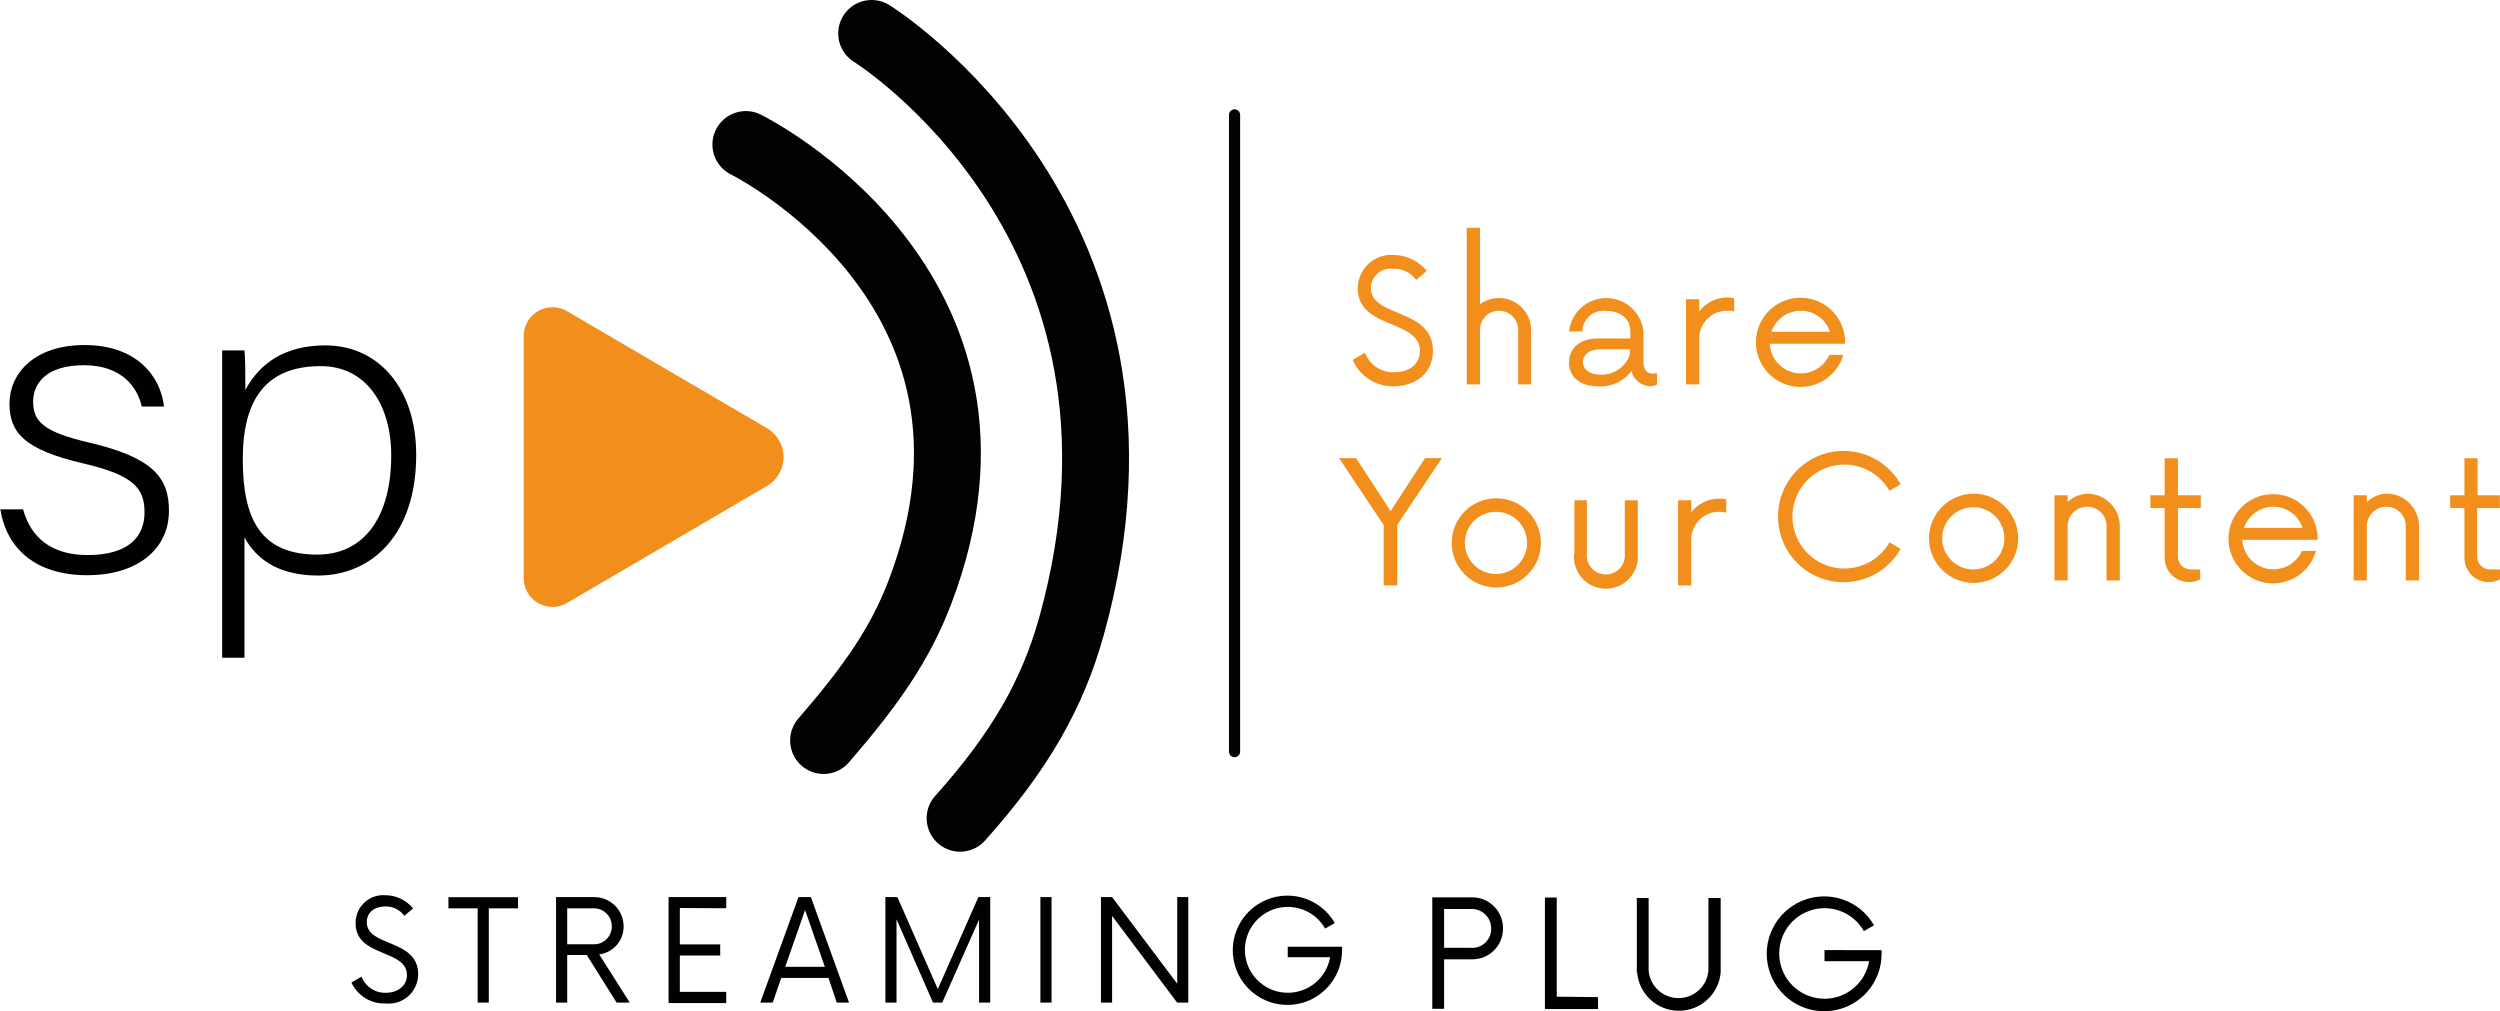
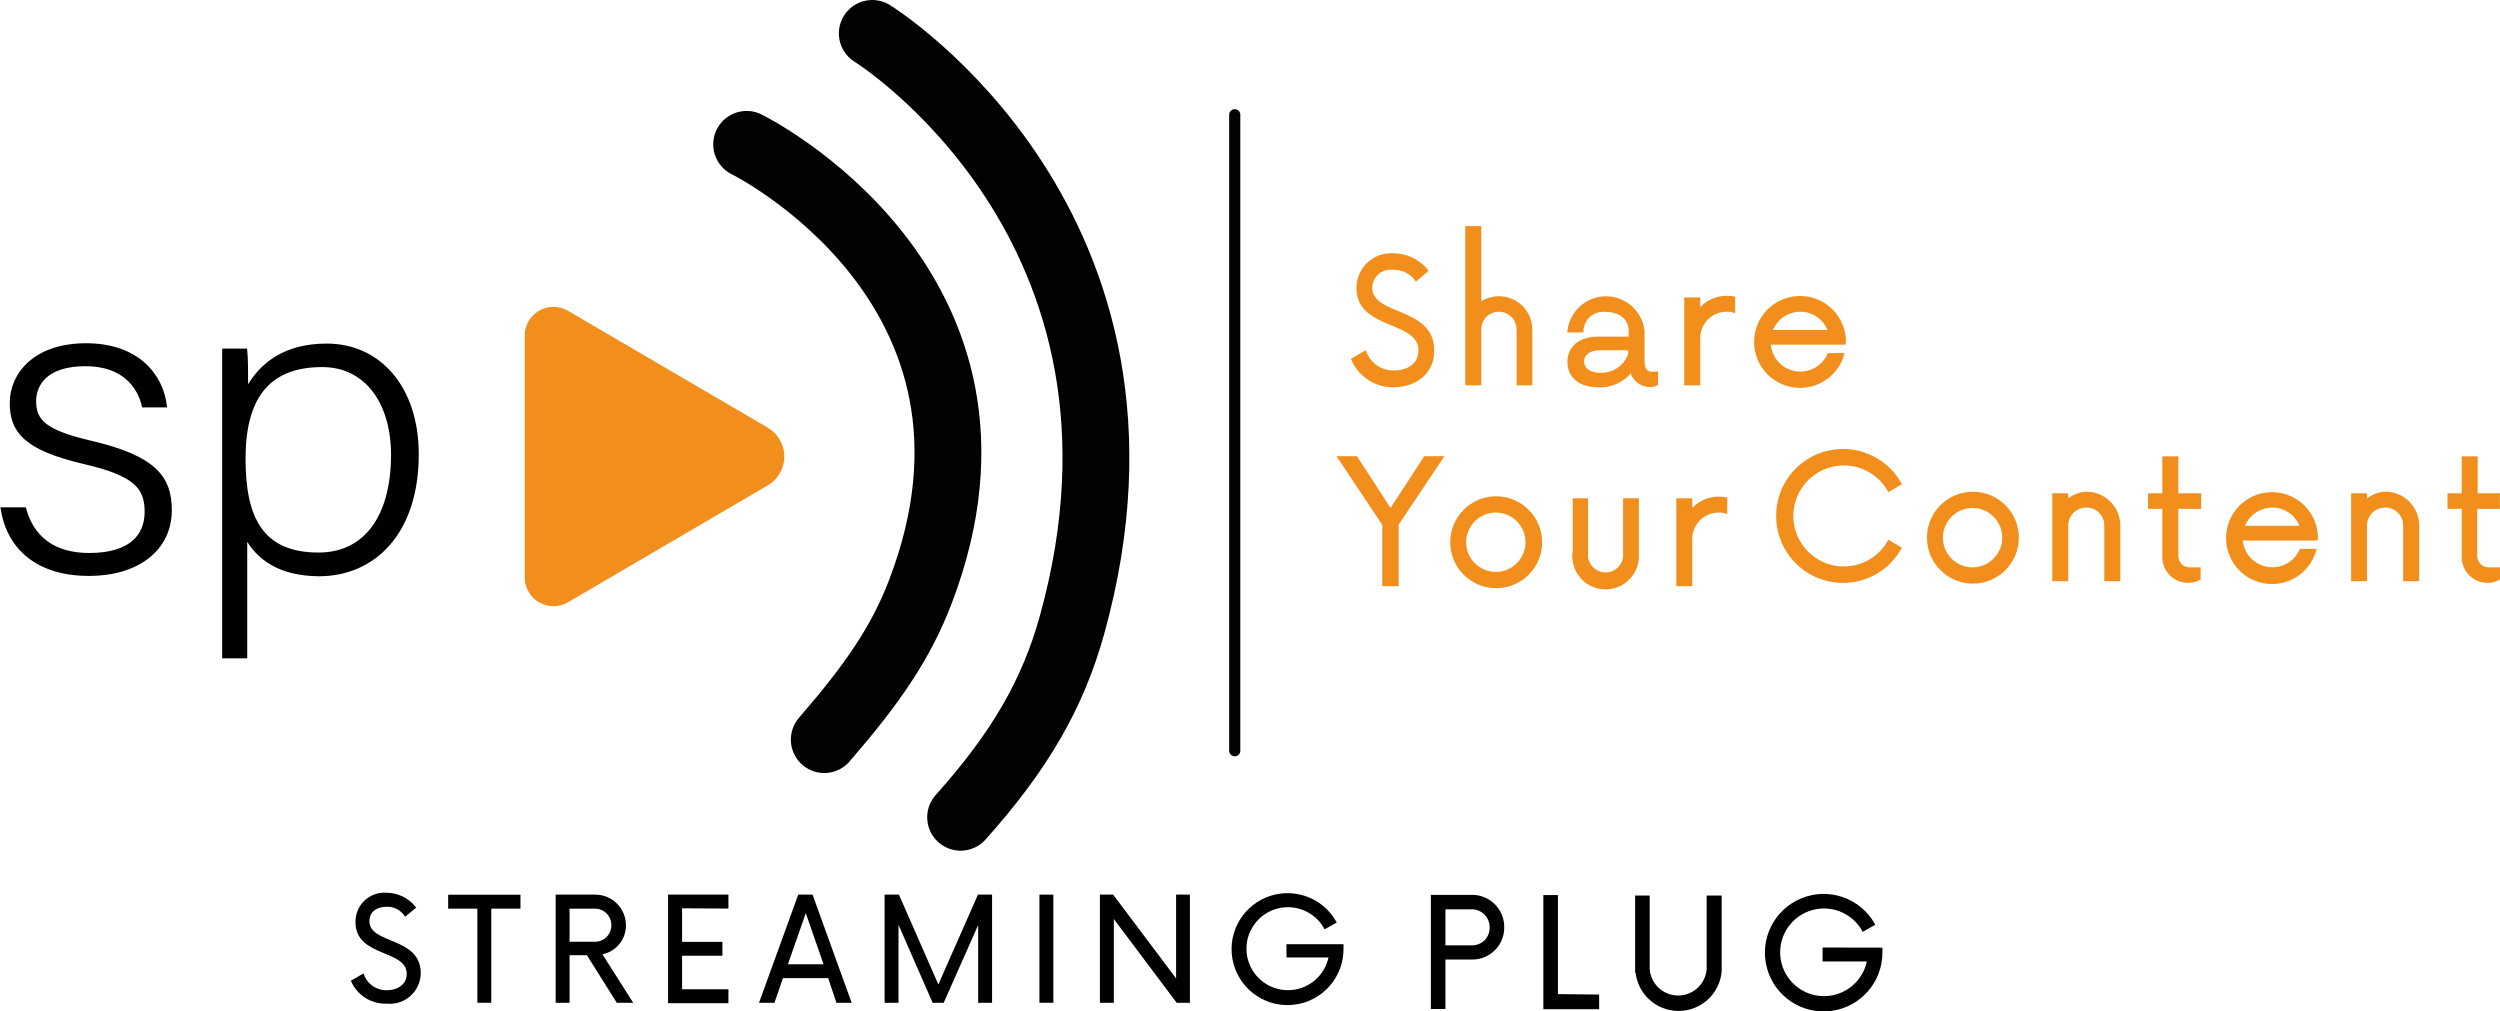
- <svg xmlns="http://www.w3.org/2000/svg" id="Layer_1" data-name="Layer 1" viewBox="0 0 224.17 90.61">
+ <svg xmlns="http://www.w3.org/2000/svg" id="Layer_1" data-name="Layer 1" viewBox="0 0 224.44 90.74">
  <defs>
-     <style>.cls-1{fill:#f28f1c;}.cls-2,.cls-3{fill:none;stroke:#020202;stroke-linecap:round;stroke-miterlimit:10;}.cls-2{stroke-width:6px;}.cls-4{fill:#010101;}</style>
+     <style>.cls-1,.cls-5{fill:#f28f1c;}.cls-2,.cls-3{fill:none;stroke:#020202;stroke-linecap:round;}.cls-2,.cls-3,.cls-4,.cls-5{stroke-miterlimit:10;}.cls-2{stroke-width:6px;}.cls-4{fill:#010101;stroke:#010101;}.cls-4,.cls-5{stroke-width:0.25px;}.cls-5{stroke:#f28f1c;}</style>
  </defs>
  <g id="logo_dark">
-     <path class="cls-1" d="M59.67,34.75V56.68a2.58,2.58,0,0,0,3.93,2.09L81.46,48.32a3,3,0,0,0,0-5.21L63.6,32.66A2.58,2.58,0,0,0,59.67,34.75Z" transform="translate(-12.71 -4.73)" />
-     <path class="cls-2" d="M79.59,17.69s26.05,12.83,15.6,40.16c-1.75,4.59-4.32,8.3-8.63,13.28" transform="translate(-12.71 -4.73)" />
-     <path class="cls-2" d="M90.87,7.73S118.76,25,108.8,60.84c-1.7,6.13-4.65,11.29-10,17.26" transform="translate(-12.71 -4.73)" />
-     <line class="cls-3" x1="110.7" y1="10.3" x2="110.7" y2="67.4" />
-     <path class="cls-4" d="M14.78,50.4c.7,2.56,2.57,4.1,5.79,4.1,3.63,0,5.1-1.62,5.1-3.82s-1-3.35-5.55-4.41c-5.25-1.23-6.56-2.76-6.56-5.36s2.12-5.24,6.73-5.24,6.8,2.72,7.13,5.51h-2c-.37-1.65-1.71-3.7-5.18-3.7s-4.56,1.7-4.56,3.27c0,1.81,1,2.72,5,3.66,5.75,1.34,7.18,3.15,7.18,6.11,0,3.58-3,5.79-7.3,5.79-4.65,0-7.25-2.37-7.82-5.91Z" transform="translate(-12.71 -4.73)" />
-     <path class="cls-4" d="M34.63,52.92V63.71h-2V41c0-1.62,0-3.35,0-4.85h2c.08.75.08,1.93.08,3.55,1.26-2.36,3.5-4,7.17-4,4.81,0,8.15,3.9,8.15,9.81,0,7.09-3.91,10.83-8.84,10.83C37.52,56.31,35.65,54.77,34.63,52.92Zm13.16-7.36c0-4.57-2.28-8-6.31-8-4.94,0-7,3-7,8.35s1.59,8.55,6.68,8.55C45.43,54.46,47.79,51,47.79,45.56Z" transform="translate(-12.71 -4.73)" />
-     <path class="cls-4" d="M44.22,92.83l.91-.53a2.24,2.24,0,0,0,2.18,1.45c1,0,1.89-.57,1.89-1.58,0-2.35-4.6-1.59-4.6-4.63A2.47,2.47,0,0,1,47.23,85a3.23,3.23,0,0,1,2.52,1.19l-.79.66a2,2,0,0,0-1.7-.84c-.88,0-1.66.46-1.66,1.41,0,2.25,4.61,1.46,4.61,4.68a2.65,2.65,0,0,1-2.92,2.61A3.24,3.24,0,0,1,44.22,92.83Z" transform="translate(-12.71 -4.73)" />
-     <path class="cls-4" d="M59.16,86.18H56.54v8.45h-1V86.18H52.92v-1h6.24Z" transform="translate(-12.71 -4.73)" />
-     <path class="cls-4" d="M69.18,94.63H68l-2.68-4.27H63.57v4.27h-1V85.17H66a2.63,2.63,0,0,1,2.63,2.65,2.51,2.51,0,0,1-2.19,2.49Zm-3.3-5.23a1.59,1.59,0,0,0,1.69-1.61,1.6,1.6,0,0,0-1.69-1.61H63.57V89.4Z" transform="translate(-12.71 -4.73)" />
-     <path class="cls-4" d="M73.67,86.15v3.26h3.62v1H73.67v3.26h4.16v1H72.66V85.17h5.17v1Z" transform="translate(-12.71 -4.73)" />
-     <path class="cls-4" d="M87,92.42H82.76L82,94.63H80.88l3.43-9.46h1.11l3.42,9.46h-1.1Zm-.33-1-1.77-5.09-1.78,5.09Z" transform="translate(-12.71 -4.73)" />
-     <path class="cls-4" d="M101.5,85.17v9.46h-1V87.19l-3.3,7.44h-.83l-3.27-7.47v7.47h-1V85.17h1.08l3.62,8.25,3.64-8.25Z" transform="translate(-12.71 -4.73)" />
-     <path class="cls-4" d="M106,85.17h1v9.46h-1Z" transform="translate(-12.71 -4.73)" />
-     <path class="cls-4" d="M119.26,85.17v9.46h-1l-5.83-7.77v7.77h-1V85.17h1l5.84,7.77V85.17Z" transform="translate(-12.71 -4.73)" />
-     <path class="cls-4" d="M133.05,89.62v.28a4.9,4.9,0,1,1-.65-2.4l-.87.49a3.85,3.85,0,1,0,.45,2.57h-3.8v-.94Z" transform="translate(-12.71 -4.73)" />
-     <path class="cls-4" d="M147.48,88a2.74,2.74,0,0,1-2.77,2.75H142.2v4.44h-1.06v-10h3.57A2.76,2.76,0,0,1,147.48,88Zm-1.06,0a1.73,1.73,0,0,0-1.81-1.76H142.2v3.48h2.41A1.69,1.69,0,0,0,146.42,88Z" transform="translate(-12.71 -4.73)" />
-     <path class="cls-4" d="M156,94.14v1.07h-4.76v-10h1.06v8.89Z" transform="translate(-12.71 -4.73)" />
-     <path class="cls-4" d="M159.48,91.94V85.25h1.06v6.52a2.69,2.69,0,0,0,5.36,0V85.25H167v6.69a3.76,3.76,0,0,1-7.49,0Z" transform="translate(-12.71 -4.73)" />
-     <path class="cls-4" d="M181.43,89.93v.3a5.15,5.15,0,1,1-.68-2.53l-.91.52a4.06,4.06,0,1,0,.47,2.7h-4v-1Z" transform="translate(-12.71 -4.73)" />
-     <path class="cls-1" d="M134,37l1.11-.65a2.69,2.69,0,0,0,2.63,1.76c1.28,0,2.29-.69,2.29-1.91,0-2.84-5.57-1.93-5.57-5.61a3,3,0,0,1,3.19-3,3.91,3.91,0,0,1,3,1.43l-.95.81a2.45,2.45,0,0,0-2.07-1,1.77,1.77,0,0,0-2,1.7c0,2.73,5.57,1.78,5.57,5.67,0,2-1.58,3.17-3.53,3.17A3.92,3.92,0,0,1,134,37Z" transform="translate(-12.71 -4.73)" />
-     <path class="cls-1" d="M150,34.31V39.2h-1.16V34.31a1.72,1.72,0,0,0-1.72-1.72,1.7,1.7,0,0,0-1.7,1.72V39.2h-1.19V25.15h1.19V32a3,3,0,0,1,1.7-.55A2.87,2.87,0,0,1,150,34.31Z" transform="translate(-12.71 -4.73)" />
-     <path class="cls-1" d="M161.29,38.21v1a1.15,1.15,0,0,1-.57.15A1.77,1.77,0,0,1,159,38a3.45,3.45,0,0,1-3,1.37c-1.61,0-2.6-.84-2.6-2.14s1-2.15,2.58-2.15h2.92v-.63c0-1.19-.95-1.84-2.16-1.84a1.9,1.9,0,0,0-2.15,1.84h-1.19a3.36,3.36,0,0,1,6.68,0v2.78c0,.71.37,1,.79,1Zm-2.44-1.66v-.5h-2.67c-.94,0-1.53.46-1.53,1.14s.61,1.13,1.55,1.13A2.68,2.68,0,0,0,158.85,36.55Z" transform="translate(-12.71 -4.73)" />
-     <path class="cls-1" d="M168.21,31.47v1.2a1.79,1.79,0,0,0-.59-.08,2.48,2.48,0,0,0-2.54,2.47V39.2h-1.19V31.56h1.19v1.09a3.09,3.09,0,0,1,2.54-1.24A2.61,2.61,0,0,1,168.21,31.47Z" transform="translate(-12.71 -4.73)" />
-     <path class="cls-1" d="M178.14,35.55H171.4a2.79,2.79,0,0,0,5.34,1H178a4,4,0,1,1,.16-1.21Zm-6.59-1.07h5.25a2.75,2.75,0,0,0-2.62-1.89A2.79,2.79,0,0,0,171.55,34.48Z" transform="translate(-12.71 -4.73)" />
-     <path class="cls-1" d="M138,51.79v5.44h-1.22V51.81l-4-6h1.53l3.09,4.75,3.09-4.75H142Z" transform="translate(-12.71 -4.73)" />
-     <path class="cls-1" d="M142.88,53.41a4,4,0,1,1,4,4A4,4,0,0,1,142.88,53.41Zm6.76,0a2.79,2.79,0,1,0-2.79,2.79A2.8,2.8,0,0,0,149.64,53.41Z" transform="translate(-12.71 -4.73)" />
-     <path class="cls-1" d="M153.88,54.48V49.59H155v4.76a1.71,1.71,0,1,0,3.4,0V49.59h1.17v4.89a2.87,2.87,0,1,1-5.73,0Z" transform="translate(-12.71 -4.73)" />
-     <path class="cls-1" d="M167.5,49.5v1.2a1.86,1.86,0,0,0-.6-.08,2.49,2.49,0,0,0-2.54,2.47v4.14h-1.18V49.59h1.18v1.09a3.1,3.1,0,0,1,2.54-1.24A2.71,2.71,0,0,1,167.5,49.5Z" transform="translate(-12.71 -4.73)" />
-     <path class="cls-1" d="M172.14,51.05a5.88,5.88,0,0,1,11-2.9l-1,.59a4.66,4.66,0,1,0,0,4.62l1,.59a5.88,5.88,0,0,1-11-2.9Z" transform="translate(-12.71 -4.73)" />
-     <path class="cls-1" d="M185.68,53a4,4,0,1,1,4,4A4,4,0,0,1,185.68,53Zm6.76,0a2.79,2.79,0,1,0-2.79,2.79A2.8,2.8,0,0,0,192.44,53Z" transform="translate(-12.71 -4.73)" />
-     <path class="cls-1" d="M202.79,51.91v4.87H201.6V51.91a1.72,1.72,0,0,0-1.73-1.74,1.74,1.74,0,0,0-1.76,1.74v4.87h-1.18V49.14h1.18v.61A2.71,2.71,0,0,1,200,49,2.93,2.93,0,0,1,202.79,51.91Z" transform="translate(-12.71 -4.73)" />
-     <path class="cls-1" d="M208,50.29v4.33a1.14,1.14,0,0,0,1.15,1.17H210v.89a2.07,2.07,0,0,1-1,.25,2.18,2.18,0,0,1-2.19-2.15V50.29h-1.28V49.14h1.28V45.82H208v3.32h2.05v1.15Z" transform="translate(-12.71 -4.73)" />
-     <path class="cls-1" d="M220.51,53.13h-6.74a2.8,2.8,0,0,0,5.35,1h1.26a4,4,0,1,1,.15-1.21Zm-6.59-1.07h5.25a2.74,2.74,0,0,0-2.61-1.89A2.81,2.81,0,0,0,213.92,52.06Z" transform="translate(-12.71 -4.73)" />
-     <path class="cls-1" d="M229.62,51.91v4.87h-1.19V51.91a1.72,1.72,0,0,0-1.73-1.74,1.74,1.74,0,0,0-1.76,1.74v4.87h-1.18V49.14h1.18v.61a2.71,2.71,0,0,1,1.85-.76A2.93,2.93,0,0,1,229.62,51.91Z" transform="translate(-12.71 -4.73)" />
-     <path class="cls-1" d="M234.83,50.29v4.33A1.14,1.14,0,0,0,236,55.79h.88v.89a2.07,2.07,0,0,1-1,.25,2.18,2.18,0,0,1-2.19-2.15V50.29h-1.28V49.14h1.28V45.82h1.18v3.32h2v1.15Z" transform="translate(-12.71 -4.73)" />
+     <path class="cls-1" d="M59.67,34.75V56.68a2.58,2.58,0,0,0,3.93,2.09L81.46,48.32a3,3,0,0,0,0-5.21L63.6,32.66A2.58,2.58,0,0,0,59.67,34.75Z" transform="translate(-12.56 -4.73)" />
+     <path class="cls-2" d="M79.59,17.69s26.05,12.83,15.6,40.16c-1.75,4.59-4.32,8.3-8.63,13.28" transform="translate(-12.56 -4.73)" />
+     <path class="cls-2" d="M90.87,7.73S118.76,25,108.8,60.84c-1.7,6.13-4.65,11.29-10,17.26" transform="translate(-12.56 -4.73)" />
+     <line class="cls-3" x1="110.85" y1="10.3" x2="110.85" y2="67.4" />
+     <path class="cls-4" d="M14.78,50.4c.7,2.56,2.57,4.1,5.79,4.1,3.63,0,5.1-1.62,5.1-3.82s-1-3.35-5.55-4.41c-5.25-1.23-6.56-2.76-6.56-5.36s2.12-5.24,6.73-5.24,6.8,2.72,7.13,5.51h-2c-.37-1.65-1.71-3.7-5.18-3.7s-4.56,1.7-4.56,3.27c0,1.81,1,2.72,5,3.66,5.75,1.34,7.18,3.15,7.18,6.11,0,3.58-3,5.79-7.3,5.79-4.65,0-7.25-2.37-7.82-5.91Z" transform="translate(-12.56 -4.73)" />
+     <path class="cls-4" d="M34.63,52.92V63.71h-2V41c0-1.62,0-3.35,0-4.85h2c.08.75.08,1.93.08,3.55,1.26-2.36,3.5-4,7.17-4,4.81,0,8.15,3.9,8.15,9.81,0,7.09-3.91,10.83-8.84,10.83C37.52,56.31,35.65,54.77,34.63,52.92Zm13.16-7.36c0-4.57-2.28-8-6.31-8-4.94,0-7,3-7,8.35s1.59,8.55,6.68,8.55C45.43,54.46,47.79,51,47.79,45.56Z" transform="translate(-12.56 -4.73)" />
+     <path class="cls-4" d="M44.22,92.83l.91-.53a2.24,2.24,0,0,0,2.18,1.45c1,0,1.89-.57,1.89-1.58,0-2.35-4.6-1.59-4.6-4.63A2.47,2.47,0,0,1,47.23,85a3.23,3.23,0,0,1,2.52,1.19l-.79.66a2,2,0,0,0-1.7-.84c-.88,0-1.66.46-1.66,1.41,0,2.25,4.61,1.46,4.61,4.68a2.65,2.65,0,0,1-2.92,2.61A3.24,3.24,0,0,1,44.22,92.83Z" transform="translate(-12.56 -4.73)" />
+     <path class="cls-4" d="M59.16,86.18H56.54v8.45h-1V86.18H52.92v-1h6.24Z" transform="translate(-12.56 -4.73)" />
+     <path class="cls-4" d="M69.18,94.63H68l-2.68-4.27H63.57v4.27h-1V85.17H66a2.63,2.63,0,0,1,2.63,2.65,2.51,2.51,0,0,1-2.19,2.49Zm-3.3-5.23a1.59,1.59,0,0,0,1.69-1.61,1.6,1.6,0,0,0-1.69-1.61H63.57V89.4Z" transform="translate(-12.56 -4.73)" />
+     <path class="cls-4" d="M73.67,86.15v3.26h3.62v1H73.67v3.26h4.16v1H72.66V85.17h5.17v1Z" transform="translate(-12.56 -4.73)" />
+     <path class="cls-4" d="M87,92.42H82.76L82,94.63H80.88l3.43-9.46h1.11l3.42,9.46h-1.1Zm-.33-1-1.77-5.09-1.78,5.09Z" transform="translate(-12.56 -4.73)" />
+     <path class="cls-4" d="M101.5,85.17v9.46h-1V87.19l-3.3,7.44h-.83l-3.27-7.47v7.47h-1V85.17h1.08l3.62,8.25,3.64-8.25Z" transform="translate(-12.56 -4.73)" />
+     <path class="cls-4" d="M106,85.17h1v9.46h-1Z" transform="translate(-12.56 -4.73)" />
+     <path class="cls-4" d="M119.26,85.17v9.46h-1l-5.83-7.77v7.77h-1V85.17h1l5.84,7.77V85.17Z" transform="translate(-12.56 -4.73)" />
+     <path class="cls-4" d="M133.05,89.62v.28a4.9,4.9,0,1,1-.65-2.4l-.87.49a3.85,3.85,0,1,0,.45,2.57h-3.8v-.94Z" transform="translate(-12.56 -4.73)" />
+     <path class="cls-4" d="M147.48,88a2.74,2.74,0,0,1-2.77,2.75H142.2v4.44h-1.06v-10h3.57A2.76,2.76,0,0,1,147.48,88Zm-1.06,0a1.73,1.73,0,0,0-1.81-1.76H142.2v3.48h2.41A1.69,1.69,0,0,0,146.42,88Z" transform="translate(-12.56 -4.73)" />
+     <path class="cls-4" d="M156,94.14v1.07h-4.76v-10h1.06v8.89Z" transform="translate(-12.56 -4.73)" />
+     <path class="cls-4" d="M159.48,91.94V85.25h1.06v6.52a2.69,2.69,0,0,0,5.36,0V85.25H167v6.69a3.76,3.76,0,0,1-7.49,0Z" transform="translate(-12.56 -4.73)" />
+     <path class="cls-4" d="M181.43,89.93v.3a5.15,5.15,0,1,1-.68-2.53l-.91.52a4.06,4.06,0,1,0,.47,2.7h-4v-1Z" transform="translate(-12.56 -4.73)" />
+     <path class="cls-5" d="M134,37l1.11-.65a2.69,2.69,0,0,0,2.63,1.76c1.28,0,2.29-.69,2.29-1.91,0-2.84-5.57-1.93-5.57-5.61a3,3,0,0,1,3.19-3,3.91,3.91,0,0,1,3,1.43l-.95.81a2.45,2.45,0,0,0-2.07-1,1.77,1.77,0,0,0-2,1.7c0,2.73,5.57,1.78,5.57,5.67,0,2-1.58,3.17-3.53,3.17A3.92,3.92,0,0,1,134,37Z" transform="translate(-12.56 -4.73)" />
+     <path class="cls-5" d="M150,34.31V39.2h-1.16V34.31a1.72,1.72,0,0,0-1.72-1.72,1.7,1.7,0,0,0-1.7,1.72V39.2h-1.19V25.15h1.19V32a3,3,0,0,1,1.7-.55A2.87,2.87,0,0,1,150,34.31Z" transform="translate(-12.56 -4.73)" />
+     <path class="cls-5" d="M161.29,38.21v1a1.15,1.15,0,0,1-.57.15A1.77,1.77,0,0,1,159,38a3.45,3.45,0,0,1-3,1.37c-1.61,0-2.6-.84-2.6-2.14s1-2.15,2.58-2.15h2.92v-.63c0-1.19-.95-1.84-2.16-1.84a1.9,1.9,0,0,0-2.15,1.84h-1.19a3.36,3.36,0,0,1,6.68,0v2.78c0,.71.37,1,.79,1Zm-2.44-1.66v-.5h-2.67c-.94,0-1.53.46-1.53,1.14s.61,1.13,1.55,1.13A2.68,2.68,0,0,0,158.85,36.55Z" transform="translate(-12.56 -4.73)" />
+     <path class="cls-5" d="M168.21,31.47v1.2a1.79,1.79,0,0,0-.59-.08,2.48,2.48,0,0,0-2.54,2.47V39.2h-1.19V31.56h1.19v1.09a3.09,3.09,0,0,1,2.54-1.24A2.61,2.61,0,0,1,168.21,31.47Z" transform="translate(-12.56 -4.73)" />
+     <path class="cls-5" d="M178.14,35.55H171.4a2.79,2.79,0,0,0,5.34,1H178a4,4,0,1,1,.16-1.21Zm-6.59-1.07h5.25a2.75,2.75,0,0,0-2.62-1.89A2.79,2.79,0,0,0,171.55,34.48Z" transform="translate(-12.56 -4.73)" />
+     <path class="cls-5" d="M138,51.79v5.44h-1.22V51.81l-4-6h1.53l3.09,4.75,3.09-4.75H142Z" transform="translate(-12.56 -4.73)" />
+     <path class="cls-5" d="M142.88,53.41a4,4,0,1,1,4,4A4,4,0,0,1,142.88,53.41Zm6.76,0a2.79,2.79,0,1,0-2.79,2.79A2.8,2.8,0,0,0,149.64,53.41Z" transform="translate(-12.56 -4.73)" />
+     <path class="cls-5" d="M153.88,54.48V49.59H155v4.76a1.71,1.71,0,1,0,3.4,0V49.59h1.17v4.89a2.87,2.87,0,1,1-5.73,0Z" transform="translate(-12.56 -4.73)" />
+     <path class="cls-5" d="M167.5,49.5v1.2a1.86,1.86,0,0,0-.6-.08,2.49,2.49,0,0,0-2.54,2.47v4.14h-1.18V49.59h1.18v1.09a3.1,3.1,0,0,1,2.54-1.24A2.71,2.71,0,0,1,167.5,49.5Z" transform="translate(-12.56 -4.73)" />
+     <path class="cls-5" d="M172.14,51.05a5.88,5.88,0,0,1,11-2.9l-1,.59a4.66,4.66,0,1,0,0,4.62l1,.59a5.88,5.88,0,0,1-11-2.9Z" transform="translate(-12.56 -4.73)" />
+     <path class="cls-5" d="M185.68,53a4,4,0,1,1,4,4A4,4,0,0,1,185.68,53Zm6.76,0a2.79,2.79,0,1,0-2.79,2.79A2.8,2.8,0,0,0,192.44,53Z" transform="translate(-12.56 -4.73)" />
+     <path class="cls-5" d="M202.79,51.91v4.87H201.6V51.91a1.72,1.72,0,0,0-1.73-1.74,1.74,1.74,0,0,0-1.76,1.74v4.87h-1.18V49.14h1.18v.61A2.71,2.71,0,0,1,200,49,2.93,2.93,0,0,1,202.79,51.91Z" transform="translate(-12.56 -4.73)" />
+     <path class="cls-5" d="M208,50.29v4.33a1.14,1.14,0,0,0,1.15,1.17H210v.89a2.07,2.07,0,0,1-1,.25,2.18,2.18,0,0,1-2.19-2.15V50.29h-1.28V49.14h1.28V45.82H208v3.32h2.05v1.15Z" transform="translate(-12.56 -4.73)" />
+     <path class="cls-5" d="M220.51,53.13h-6.74a2.8,2.8,0,0,0,5.35,1h1.26a4,4,0,1,1,.15-1.21Zm-6.59-1.07h5.25a2.74,2.74,0,0,0-2.61-1.89A2.81,2.81,0,0,0,213.92,52.06Z" transform="translate(-12.56 -4.73)" />
+     <path class="cls-5" d="M229.62,51.91v4.87h-1.19V51.91a1.72,1.72,0,0,0-1.73-1.74,1.74,1.74,0,0,0-1.76,1.74v4.87h-1.18V49.14h1.18v.61a2.71,2.71,0,0,1,1.85-.76A2.93,2.93,0,0,1,229.62,51.91Z" transform="translate(-12.56 -4.73)" />
+     <path class="cls-5" d="M234.83,50.29v4.33A1.14,1.14,0,0,0,236,55.79h.88v.89a2.07,2.07,0,0,1-1,.25,2.18,2.18,0,0,1-2.19-2.15V50.29h-1.28V49.14h1.28V45.82h1.18v3.32h2v1.15Z" transform="translate(-12.56 -4.73)" />
  </g>
</svg>
